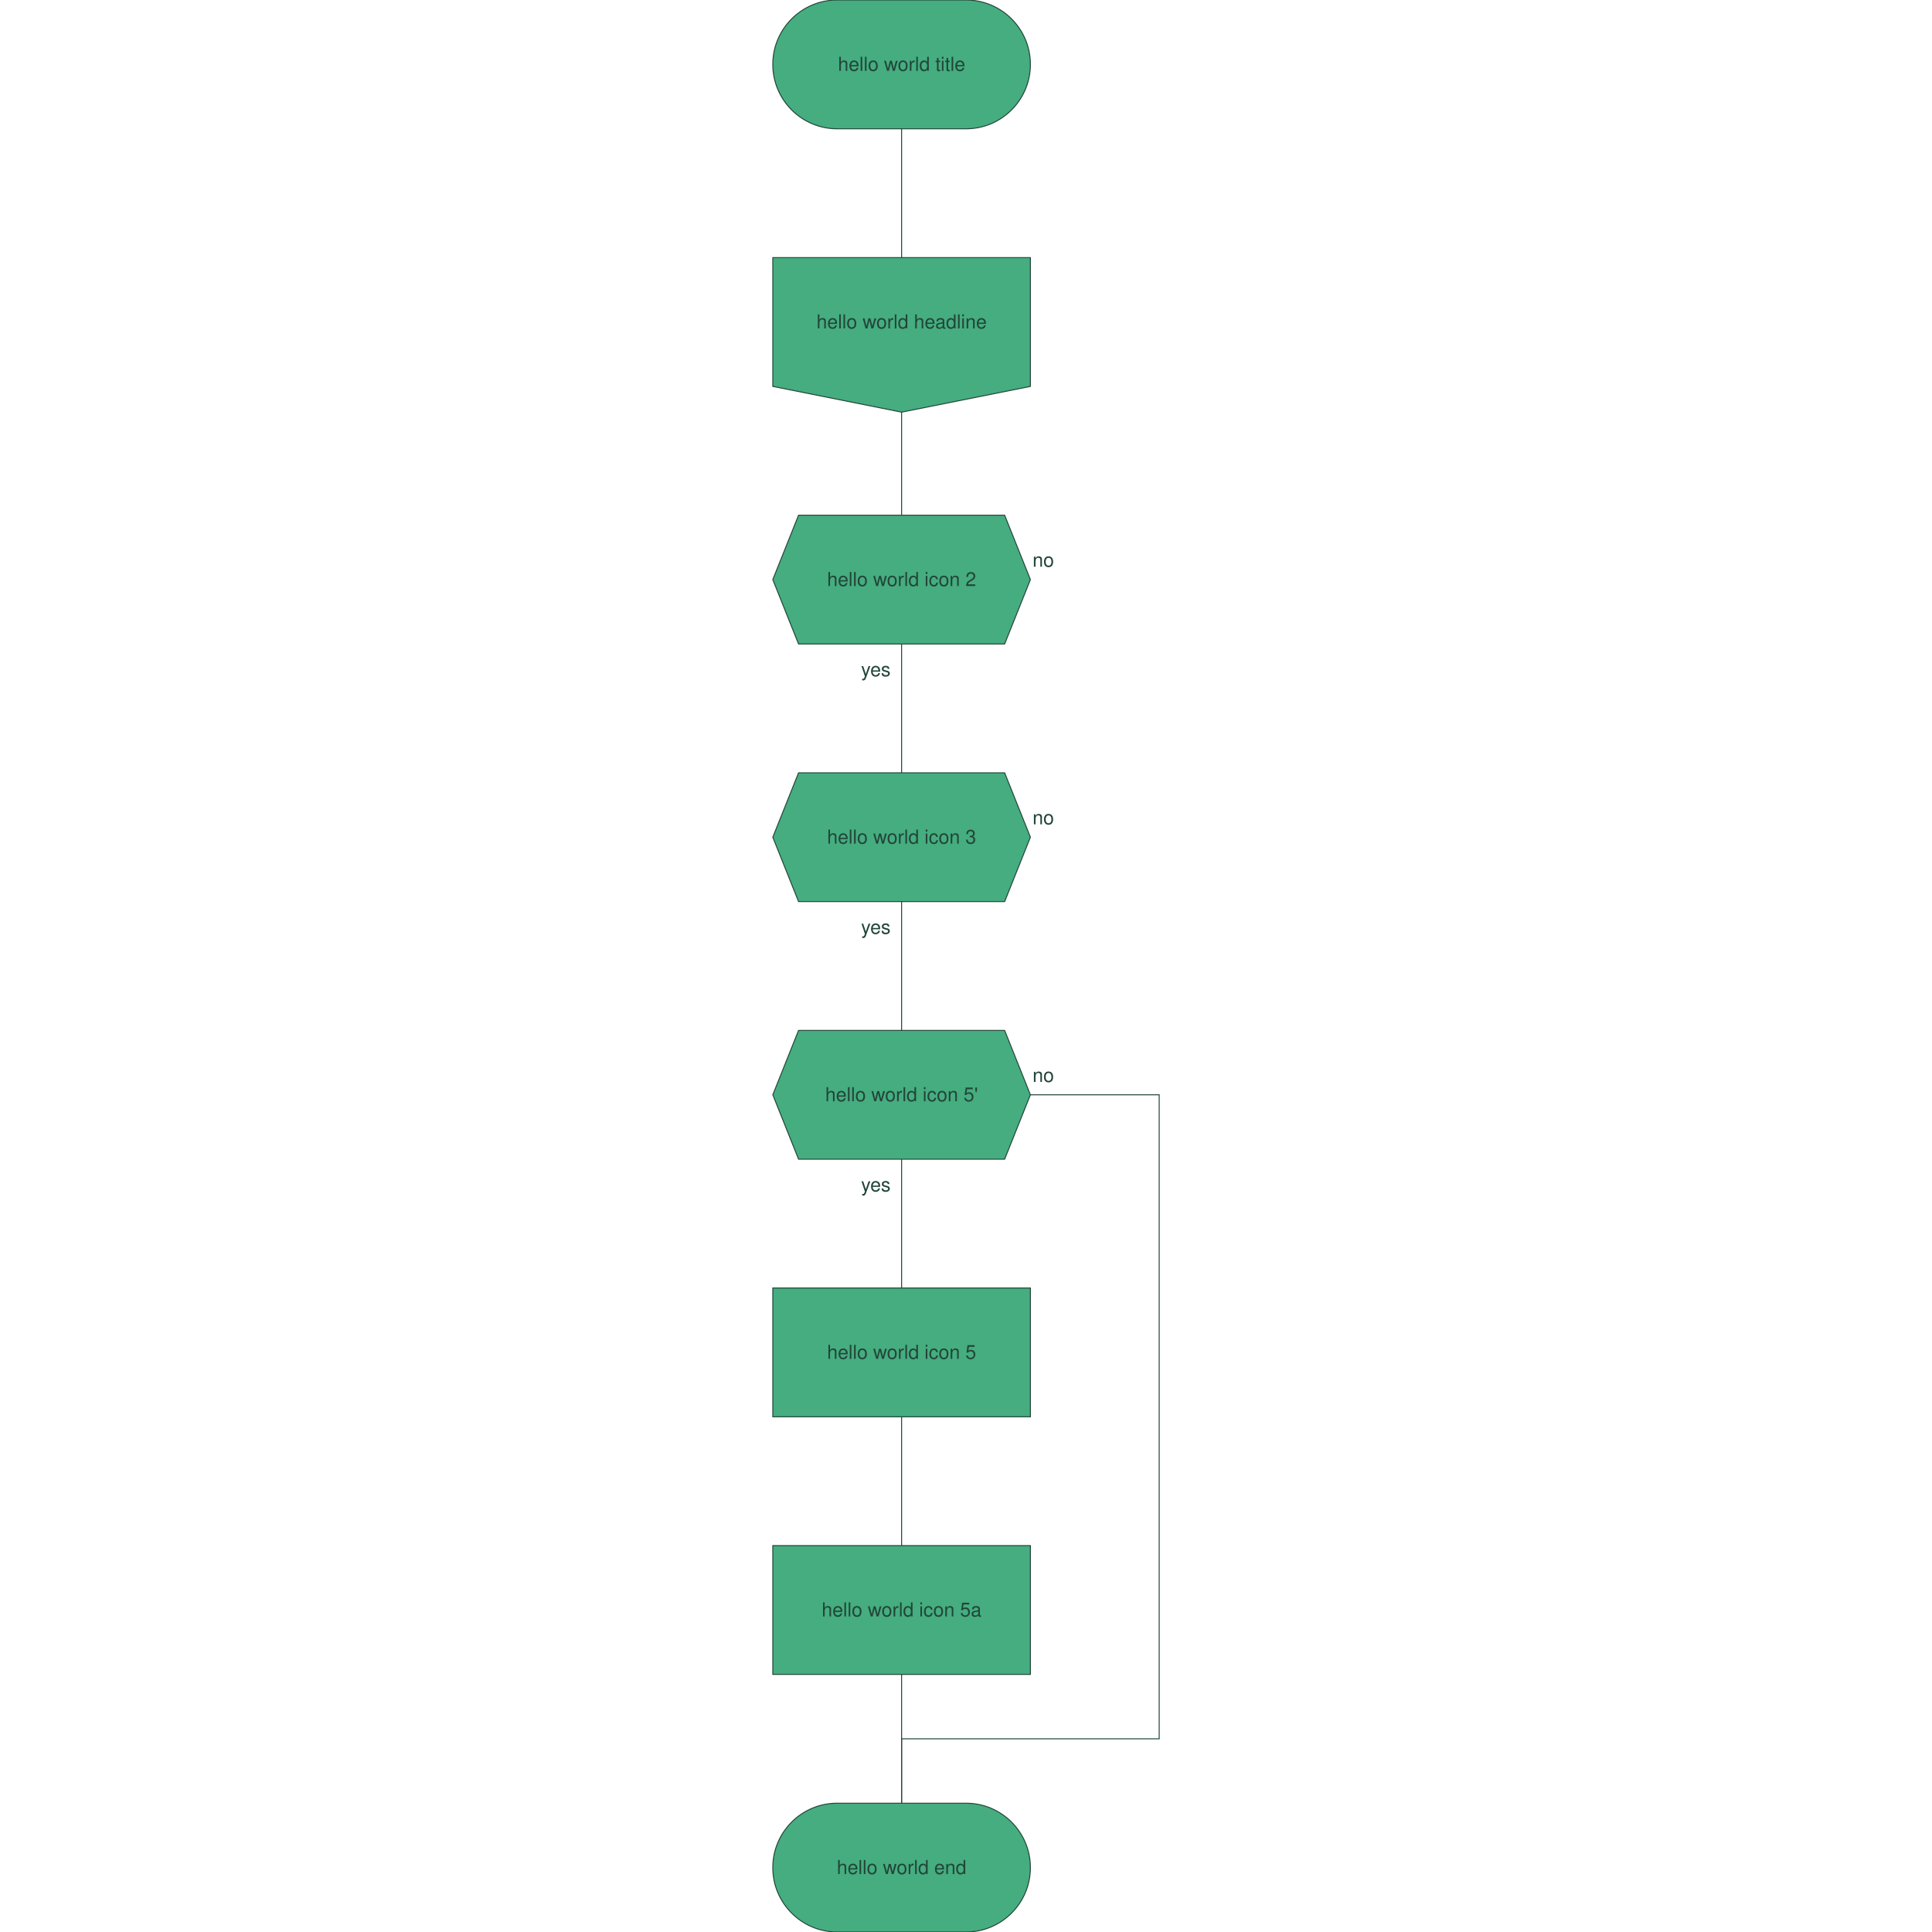
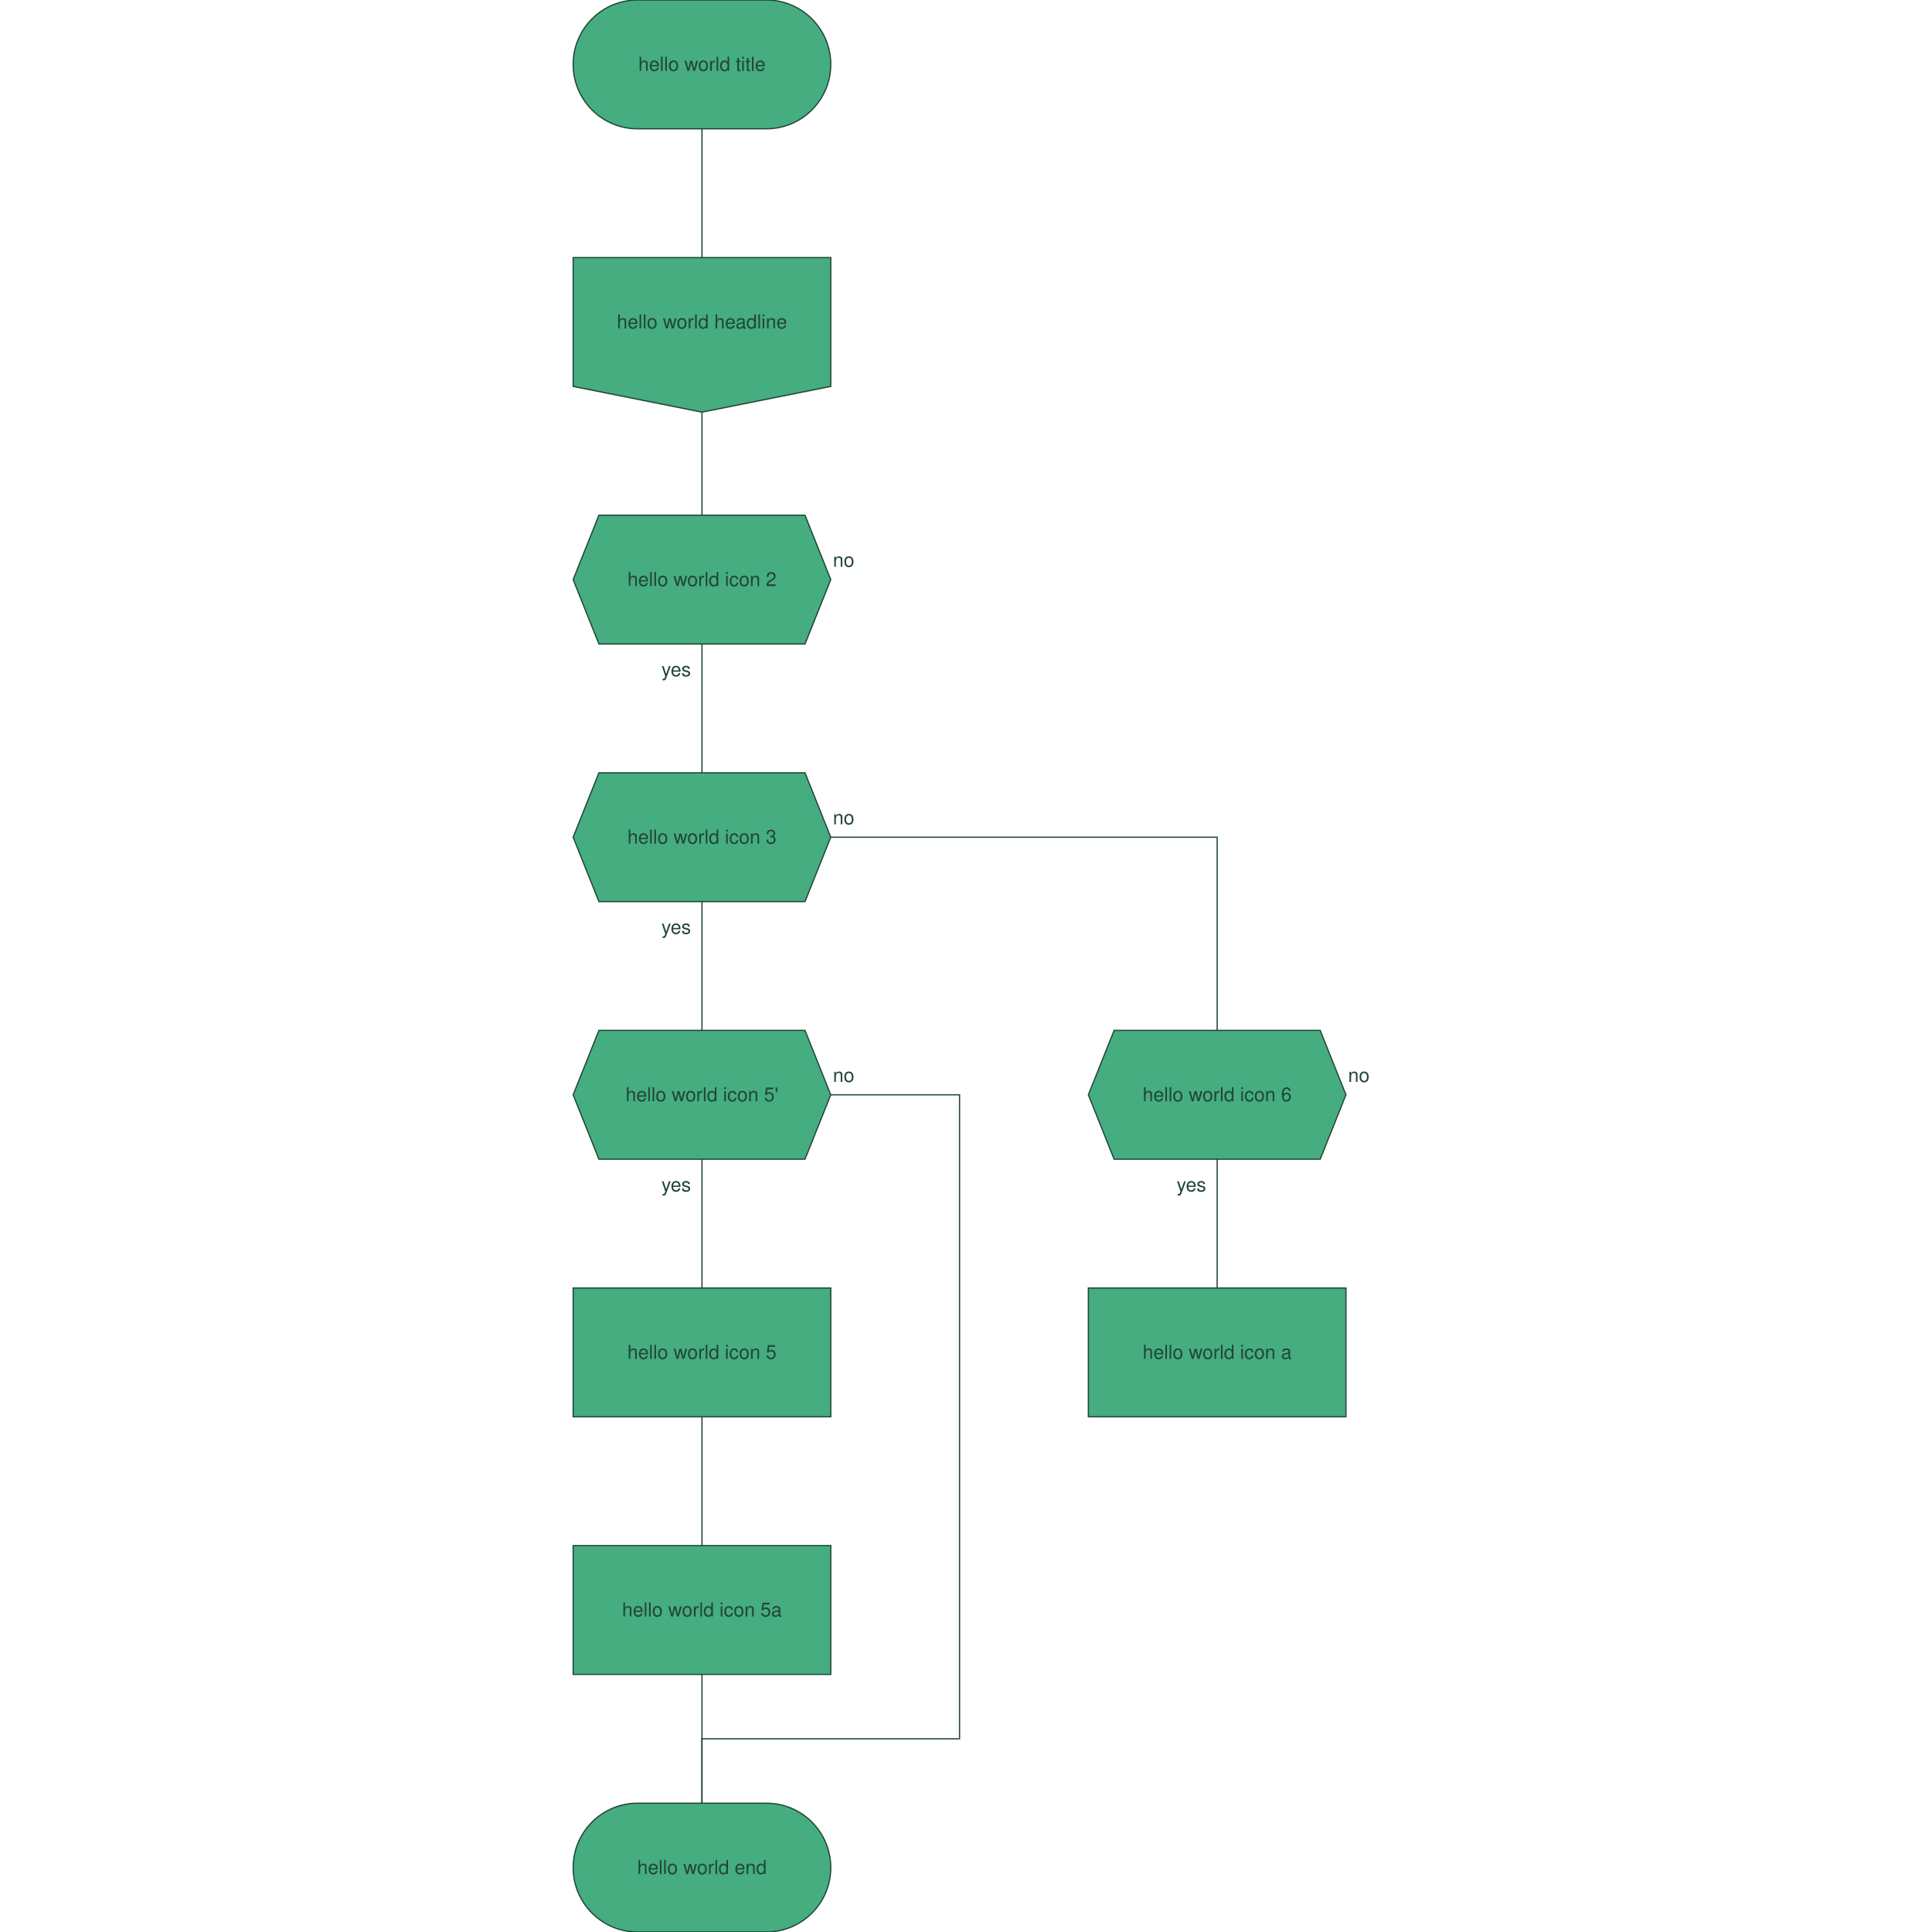
<svg xmlns="http://www.w3.org/2000/svg" font-size="1" viewBox="0.0 0.0 1000.0 1000.0" stroke="rgb(0,0,0)" width="1000" stroke-opacity="1" height="1000" version="1.1">
  <defs />
-   <g stroke-linejoin="miter" fill-opacity="0.0" fill="rgb(0,0,0)" stroke="rgb(34,69,57)" stroke-linecap="butt" stroke-miterlimit="10.0" stroke-opacity="1.0" stroke-width="0.5">
-     <path d="M 466.667,833.333 v 133.333 " />
+   <g stroke-linejoin="miter" fill-opacity="0.0" fill="rgb(0,0,0)" stroke="rgb(34,69,57)" stroke-linecap="butt" stroke-miterlimit="10.0" stroke-opacity="1.0" stroke-width="0.638">
+     <path d="M 630,566.667 v 133.333 " />
  </g>
-   <g stroke-linejoin="miter" fill-opacity="0.0" fill="rgb(0,0,0)" stroke="rgb(34,69,57)" stroke-linecap="butt" stroke-miterlimit="10.0" stroke-opacity="1.0" stroke-width="0.5">
-     <path d="M 466.667,700 v 133.333 " />
+   <g stroke-linejoin="miter" fill-opacity="0.0" fill="rgb(0,0,0)" stroke="rgb(34,69,57)" stroke-linecap="butt" stroke-miterlimit="10.0" stroke-opacity="1.0" stroke-width="0.638">
+     <path d="M 363.333,833.333 v 133.333 " />
  </g>
-   <g stroke-linejoin="miter" fill-opacity="0.0" fill="rgb(0,0,0)" stroke="rgb(34,69,57)" stroke-linecap="butt" stroke-miterlimit="10.0" stroke-opacity="1.0" stroke-width="0.5">
-     <path d="M 466.667,566.667 h 133.333 v 333.333 h -133.333 v 66.667 " />
+   <g stroke-linejoin="miter" fill-opacity="0.0" fill="rgb(0,0,0)" stroke="rgb(34,69,57)" stroke-linecap="butt" stroke-miterlimit="10.0" stroke-opacity="1.0" stroke-width="0.638">
+     <path d="M 363.333,700 v 133.333 " />
  </g>
-   <g stroke-linejoin="miter" fill-opacity="0.0" fill="rgb(0,0,0)" stroke="rgb(34,69,57)" stroke-linecap="butt" stroke-miterlimit="10.0" stroke-opacity="1.0" stroke-width="0.5">
-     <path d="M 466.667,566.667 v 133.333 " />
+   <g stroke-linejoin="miter" fill-opacity="0.0" fill="rgb(0,0,0)" stroke="rgb(34,69,57)" stroke-linecap="butt" stroke-miterlimit="10.0" stroke-opacity="1.0" stroke-width="0.638">
+     <path d="M 363.333,566.667 h 133.333 v 333.333 h -133.333 v 66.667 " />
  </g>
-   <g stroke-linejoin="miter" fill-opacity="0.0" fill="rgb(0,0,0)" stroke="rgb(34,69,57)" stroke-linecap="butt" stroke-miterlimit="10.0" stroke-opacity="1.0" stroke-width="0.5">
-     <path d="M 466.667,433.333 v 133.333 " />
+   <g stroke-linejoin="miter" fill-opacity="0.0" fill="rgb(0,0,0)" stroke="rgb(34,69,57)" stroke-linecap="butt" stroke-miterlimit="10.0" stroke-opacity="1.0" stroke-width="0.638">
+     <path d="M 363.333,566.667 v 133.333 " />
  </g>
-   <g stroke-linejoin="miter" fill-opacity="0.0" fill="rgb(0,0,0)" stroke="rgb(34,69,57)" stroke-linecap="butt" stroke-miterlimit="10.0" stroke-opacity="1.0" stroke-width="0.5">
-     <path d="M 466.667,300 v 133.333 " />
+   <g stroke-linejoin="miter" fill-opacity="0.0" fill="rgb(0,0,0)" stroke="rgb(34,69,57)" stroke-linecap="butt" stroke-miterlimit="10.0" stroke-opacity="1.0" stroke-width="0.638">
+     <path d="M 363.333,433.333 h 266.667 v 133.333 " />
  </g>
-   <g stroke-linejoin="miter" fill-opacity="0.0" fill="rgb(0,0,0)" stroke="rgb(34,69,57)" stroke-linecap="butt" stroke-miterlimit="10.0" stroke-opacity="1.0" stroke-width="0.5">
-     <path d="M 466.667,166.667 v 133.333 " />
+   <g stroke-linejoin="miter" fill-opacity="0.0" fill="rgb(0,0,0)" stroke="rgb(34,69,57)" stroke-linecap="butt" stroke-miterlimit="10.0" stroke-opacity="1.0" stroke-width="0.638">
+     <path d="M 363.333,433.333 v 133.333 " />
  </g>
-   <g stroke-linejoin="miter" fill-opacity="0.0" fill="rgb(0,0,0)" stroke="rgb(34,69,57)" stroke-linecap="butt" stroke-miterlimit="10.0" stroke-opacity="1.0" stroke-width="0.5">
-     <path d="M 466.667,33.333 v 133.333 " />
+   <g stroke-linejoin="miter" fill-opacity="0.0" fill="rgb(0,0,0)" stroke="rgb(34,69,57)" stroke-linecap="butt" stroke-miterlimit="10.0" stroke-opacity="1.0" stroke-width="0.638">
+     <path d="M 363.333,300 v 133.333 " />
  </g>
-   <g stroke-linejoin="miter" fill-opacity="1.0" fill="rgb(69,173,127)" stroke="rgb(34,69,57)" stroke-linecap="butt" stroke-miterlimit="10.0" stroke-opacity="1.0" stroke-width="0.5">
-     <path d="M 533.333,966.667 h 0 c 0,-18.41 -14.924,-33.333 -33.333 -33.333h -66.667 c -18.41,-0 -33.333,14.924 -33.333 33.333h 0 c -0,18.41 14.924,33.333 33.333 33.333h 66.667 c 18.41,0 33.333,-14.924 33.333 -33.333Z" />
+   <g stroke-linejoin="miter" fill-opacity="0.0" fill="rgb(0,0,0)" stroke="rgb(34,69,57)" stroke-linecap="butt" stroke-miterlimit="10.0" stroke-opacity="1.0" stroke-width="0.638">
+     <path d="M 363.333,166.667 v 133.333 " />
  </g>
-   <g stroke-linejoin="miter" fill-opacity="1.0" font-size="10.0px" fill="rgb(34,69,57)" stroke="rgb(0,0,0)" font-weight="300" font-family="helvetica" stroke-linecap="butt" stroke-miterlimit="10.0" stroke-opacity="1.0" stroke-width="1.789">
-     <text transform="matrix(1,0,0,1,466.6667,966.6667)" stroke="none" dominant-baseline="middle" text-anchor="middle">hello world end</text>
+   <g stroke-linejoin="miter" fill-opacity="0.0" fill="rgb(0,0,0)" stroke="rgb(34,69,57)" stroke-linecap="butt" stroke-miterlimit="10.0" stroke-opacity="1.0" stroke-width="0.638">
+     <path d="M 363.333,33.333 v 133.333 " />
  </g>
-   <g stroke-linejoin="miter" fill-opacity="1.0" fill="rgb(69,173,127)" stroke="rgb(34,69,57)" stroke-linecap="butt" stroke-miterlimit="10.0" stroke-opacity="1.0" stroke-width="0.5">
-     <path d="M 533.333,866.667 l -0,-66.667 h -133.333 l -0,66.667 Z" />
+   <g stroke-linejoin="miter" fill-opacity="1.0" fill="rgb(69,173,127)" stroke="rgb(34,69,57)" stroke-linecap="butt" stroke-miterlimit="10.0" stroke-opacity="1.0" stroke-width="0.638">
+     <path d="M 696.667,733.333 l -0,-66.667 h -133.333 l -0,66.667 Z" />
  </g>
-   <g stroke-linejoin="miter" fill-opacity="1.0" font-size="10.0px" fill="rgb(34,69,57)" stroke="rgb(0,0,0)" font-weight="300" font-family="helvetica" stroke-linecap="butt" stroke-miterlimit="10.0" stroke-opacity="1.0" stroke-width="1.789">
-     <text transform="matrix(1,0,0,1,466.6667,833.3333)" stroke="none" dominant-baseline="middle" text-anchor="middle">hello world icon 5a</text>
+   <g stroke-linejoin="miter" fill-opacity="1.0" font-size="10.0px" fill="rgb(34,69,57)" stroke="rgb(0,0,0)" font-weight="300" font-family="helvetica" stroke-linecap="butt" stroke-miterlimit="10.0" stroke-opacity="1.0" stroke-width="2.551">
+     <text transform="matrix(1,0,0,1,630,700)" stroke="none" dominant-baseline="middle" text-anchor="middle">hello world icon a</text>
  </g>
-   <g stroke-linejoin="miter" fill-opacity="1.0" fill="rgb(69,173,127)" stroke="rgb(34,69,57)" stroke-linecap="butt" stroke-miterlimit="10.0" stroke-opacity="1.0" stroke-width="0.5">
-     <path d="M 533.333,733.333 l -0,-66.667 h -133.333 l -0,66.667 Z" />
+   <g stroke-linejoin="miter" fill-opacity="1.0" fill="rgb(69,173,127)" stroke="rgb(34,69,57)" stroke-linecap="butt" stroke-miterlimit="10.0" stroke-opacity="1.0" stroke-width="0.638">
+     <path d="M 576.667,600 l -13.333,-33.333 l 13.333,-33.333 h 106.667 l 13.333,33.333 l -13.333,33.333 h -106.667 Z" />
  </g>
-   <g stroke-linejoin="miter" fill-opacity="1.0" font-size="10.0px" fill="rgb(34,69,57)" stroke="rgb(0,0,0)" font-weight="300" font-family="helvetica" stroke-linecap="butt" stroke-miterlimit="10.0" stroke-opacity="1.0" stroke-width="1.789">
-     <text transform="matrix(1,0,0,1,466.6667,700)" stroke="none" dominant-baseline="middle" text-anchor="middle">hello world icon 5</text>
+   <g stroke-linejoin="miter" fill-opacity="1.0" font-size="10.0px" fill="rgb(34,69,57)" stroke="rgb(0,0,0)" font-weight="300" font-family="helvetica" stroke-linecap="butt" stroke-miterlimit="10.0" stroke-opacity="1.0" stroke-width="2.551">
+     <text transform="matrix(1,0,0,1,703.3333,556.6667)" stroke="none" dominant-baseline="middle" text-anchor="middle">no</text>
  </g>
-   <g stroke-linejoin="miter" fill-opacity="1.0" fill="rgb(69,173,127)" stroke="rgb(34,69,57)" stroke-linecap="butt" stroke-miterlimit="10.0" stroke-opacity="1.0" stroke-width="0.5">
-     <path d="M 413.333,600 l -13.333,-33.333 l 13.333,-33.333 h 106.667 l 13.333,33.333 l -13.333,33.333 h -106.667 Z" />
+   <g stroke-linejoin="miter" fill-opacity="1.0" font-size="10.0px" fill="rgb(34,69,57)" stroke="rgb(0,0,0)" font-weight="300" font-family="helvetica" stroke-linecap="butt" stroke-miterlimit="10.0" stroke-opacity="1.0" stroke-width="2.551">
+     <text transform="matrix(1,0,0,1,616.6667,613.3333)" stroke="none" dominant-baseline="middle" text-anchor="middle">yes</text>
  </g>
-   <g stroke-linejoin="miter" fill-opacity="1.0" font-size="10.0px" fill="rgb(34,69,57)" stroke="rgb(0,0,0)" font-weight="300" font-family="helvetica" stroke-linecap="butt" stroke-miterlimit="10.0" stroke-opacity="1.0" stroke-width="1.789">
-     <text transform="matrix(1,0,0,1,540,556.6667)" stroke="none" dominant-baseline="middle" text-anchor="middle">no</text>
+   <g stroke-linejoin="miter" fill-opacity="1.0" font-size="10.0px" fill="rgb(34,69,57)" stroke="rgb(0,0,0)" font-weight="300" font-family="helvetica" stroke-linecap="butt" stroke-miterlimit="10.0" stroke-opacity="1.0" stroke-width="2.551">
+     <text transform="matrix(1,0,0,1,630,566.6667)" stroke="none" dominant-baseline="middle" text-anchor="middle">hello world icon 6</text>
  </g>
-   <g stroke-linejoin="miter" fill-opacity="1.0" font-size="10.0px" fill="rgb(34,69,57)" stroke="rgb(0,0,0)" font-weight="300" font-family="helvetica" stroke-linecap="butt" stroke-miterlimit="10.0" stroke-opacity="1.0" stroke-width="1.789">
-     <text transform="matrix(1,0,0,1,453.3333,613.3333)" stroke="none" dominant-baseline="middle" text-anchor="middle">yes</text>
+   <g stroke-linejoin="miter" fill-opacity="1.0" fill="rgb(69,173,127)" stroke="rgb(34,69,57)" stroke-linecap="butt" stroke-miterlimit="10.0" stroke-opacity="1.0" stroke-width="0.638">
+     <path d="M 430,966.667 h 0 c 0,-18.41 -14.924,-33.333 -33.333 -33.333h -66.667 c -18.41,-0 -33.333,14.924 -33.333 33.333h 0 c -0,18.41 14.924,33.333 33.333 33.333h 66.667 c 18.41,0 33.333,-14.924 33.333 -33.333Z" />
  </g>
-   <g stroke-linejoin="miter" fill-opacity="1.0" font-size="10.0px" fill="rgb(34,69,57)" stroke="rgb(0,0,0)" font-weight="300" font-family="helvetica" stroke-linecap="butt" stroke-miterlimit="10.0" stroke-opacity="1.0" stroke-width="1.789">
-     <text transform="matrix(1,0,0,1,466.6667,566.6667)" stroke="none" dominant-baseline="middle" text-anchor="middle">hello world icon 5'</text>
+   <g stroke-linejoin="miter" fill-opacity="1.0" font-size="10.0px" fill="rgb(34,69,57)" stroke="rgb(0,0,0)" font-weight="300" font-family="helvetica" stroke-linecap="butt" stroke-miterlimit="10.0" stroke-opacity="1.0" stroke-width="2.551">
+     <text transform="matrix(1,0,0,1,363.3333,966.6667)" stroke="none" dominant-baseline="middle" text-anchor="middle">hello world end</text>
  </g>
-   <g stroke-linejoin="miter" fill-opacity="1.0" fill="rgb(69,173,127)" stroke="rgb(34,69,57)" stroke-linecap="butt" stroke-miterlimit="10.0" stroke-opacity="1.0" stroke-width="0.5">
-     <path d="M 413.333,466.667 l -13.333,-33.333 l 13.333,-33.333 h 106.667 l 13.333,33.333 l -13.333,33.333 h -106.667 Z" />
+   <g stroke-linejoin="miter" fill-opacity="1.0" fill="rgb(69,173,127)" stroke="rgb(34,69,57)" stroke-linecap="butt" stroke-miterlimit="10.0" stroke-opacity="1.0" stroke-width="0.638">
+     <path d="M 430,866.667 l -0,-66.667 h -133.333 l -0,66.667 Z" />
  </g>
-   <g stroke-linejoin="miter" fill-opacity="1.0" font-size="10.0px" fill="rgb(34,69,57)" stroke="rgb(0,0,0)" font-weight="300" font-family="helvetica" stroke-linecap="butt" stroke-miterlimit="10.0" stroke-opacity="1.0" stroke-width="1.789">
-     <text transform="matrix(1,0,0,1,540,423.3333)" stroke="none" dominant-baseline="middle" text-anchor="middle">no</text>
+   <g stroke-linejoin="miter" fill-opacity="1.0" font-size="10.0px" fill="rgb(34,69,57)" stroke="rgb(0,0,0)" font-weight="300" font-family="helvetica" stroke-linecap="butt" stroke-miterlimit="10.0" stroke-opacity="1.0" stroke-width="2.551">
+     <text transform="matrix(1,0,0,1,363.3333,833.3333)" stroke="none" dominant-baseline="middle" text-anchor="middle">hello world icon 5a</text>
  </g>
-   <g stroke-linejoin="miter" fill-opacity="1.0" font-size="10.0px" fill="rgb(34,69,57)" stroke="rgb(0,0,0)" font-weight="300" font-family="helvetica" stroke-linecap="butt" stroke-miterlimit="10.0" stroke-opacity="1.0" stroke-width="1.789">
-     <text transform="matrix(1,0,0,1,453.3333,480)" stroke="none" dominant-baseline="middle" text-anchor="middle">yes</text>
+   <g stroke-linejoin="miter" fill-opacity="1.0" fill="rgb(69,173,127)" stroke="rgb(34,69,57)" stroke-linecap="butt" stroke-miterlimit="10.0" stroke-opacity="1.0" stroke-width="0.638">
+     <path d="M 430,733.333 l -0,-66.667 h -133.333 l -0,66.667 Z" />
  </g>
-   <g stroke-linejoin="miter" fill-opacity="1.0" font-size="10.0px" fill="rgb(34,69,57)" stroke="rgb(0,0,0)" font-weight="300" font-family="helvetica" stroke-linecap="butt" stroke-miterlimit="10.0" stroke-opacity="1.0" stroke-width="1.789">
-     <text transform="matrix(1,0,0,1,466.6667,433.3333)" stroke="none" dominant-baseline="middle" text-anchor="middle">hello world icon 3</text>
+   <g stroke-linejoin="miter" fill-opacity="1.0" font-size="10.0px" fill="rgb(34,69,57)" stroke="rgb(0,0,0)" font-weight="300" font-family="helvetica" stroke-linecap="butt" stroke-miterlimit="10.0" stroke-opacity="1.0" stroke-width="2.551">
+     <text transform="matrix(1,0,0,1,363.3333,700)" stroke="none" dominant-baseline="middle" text-anchor="middle">hello world icon 5</text>
  </g>
-   <g stroke-linejoin="miter" fill-opacity="1.0" fill="rgb(69,173,127)" stroke="rgb(34,69,57)" stroke-linecap="butt" stroke-miterlimit="10.0" stroke-opacity="1.0" stroke-width="0.5">
-     <path d="M 413.333,333.333 l -13.333,-33.333 l 13.333,-33.333 h 106.667 l 13.333,33.333 l -13.333,33.333 h -106.667 Z" />
+   <g stroke-linejoin="miter" fill-opacity="1.0" fill="rgb(69,173,127)" stroke="rgb(34,69,57)" stroke-linecap="butt" stroke-miterlimit="10.0" stroke-opacity="1.0" stroke-width="0.638">
+     <path d="M 310,600 l -13.333,-33.333 l 13.333,-33.333 h 106.667 l 13.333,33.333 l -13.333,33.333 h -106.667 Z" />
  </g>
-   <g stroke-linejoin="miter" fill-opacity="1.0" font-size="10.0px" fill="rgb(34,69,57)" stroke="rgb(0,0,0)" font-weight="300" font-family="helvetica" stroke-linecap="butt" stroke-miterlimit="10.0" stroke-opacity="1.0" stroke-width="1.789">
-     <text transform="matrix(1,0,0,1,540,290)" stroke="none" dominant-baseline="middle" text-anchor="middle">no</text>
+   <g stroke-linejoin="miter" fill-opacity="1.0" font-size="10.0px" fill="rgb(34,69,57)" stroke="rgb(0,0,0)" font-weight="300" font-family="helvetica" stroke-linecap="butt" stroke-miterlimit="10.0" stroke-opacity="1.0" stroke-width="2.551">
+     <text transform="matrix(1,0,0,1,436.6667,556.6667)" stroke="none" dominant-baseline="middle" text-anchor="middle">no</text>
  </g>
-   <g stroke-linejoin="miter" fill-opacity="1.0" font-size="10.0px" fill="rgb(34,69,57)" stroke="rgb(0,0,0)" font-weight="300" font-family="helvetica" stroke-linecap="butt" stroke-miterlimit="10.0" stroke-opacity="1.0" stroke-width="1.789">
-     <text transform="matrix(1,0,0,1,453.3333,346.6667)" stroke="none" dominant-baseline="middle" text-anchor="middle">yes</text>
+   <g stroke-linejoin="miter" fill-opacity="1.0" font-size="10.0px" fill="rgb(34,69,57)" stroke="rgb(0,0,0)" font-weight="300" font-family="helvetica" stroke-linecap="butt" stroke-miterlimit="10.0" stroke-opacity="1.0" stroke-width="2.551">
+     <text transform="matrix(1,0,0,1,350,613.3333)" stroke="none" dominant-baseline="middle" text-anchor="middle">yes</text>
  </g>
-   <g stroke-linejoin="miter" fill-opacity="1.0" font-size="10.0px" fill="rgb(34,69,57)" stroke="rgb(0,0,0)" font-weight="300" font-family="helvetica" stroke-linecap="butt" stroke-miterlimit="10.0" stroke-opacity="1.0" stroke-width="1.789">
-     <text transform="matrix(1,0,0,1,466.6667,300)" stroke="none" dominant-baseline="middle" text-anchor="middle">hello world icon 2</text>
+   <g stroke-linejoin="miter" fill-opacity="1.0" font-size="10.0px" fill="rgb(34,69,57)" stroke="rgb(0,0,0)" font-weight="300" font-family="helvetica" stroke-linecap="butt" stroke-miterlimit="10.0" stroke-opacity="1.0" stroke-width="2.551">
+     <text transform="matrix(1,0,0,1,363.3333,566.6667)" stroke="none" dominant-baseline="middle" text-anchor="middle">hello world icon 5'</text>
  </g>
-   <g stroke-linejoin="miter" fill-opacity="1.0" fill="rgb(69,173,127)" stroke="rgb(34,69,57)" stroke-linecap="butt" stroke-miterlimit="10.0" stroke-opacity="1.0" stroke-width="0.5">
-     <path d="M 400,200 v -66.667 h 133.333 v 66.667 l -66.667,13.333 Z" />
+   <g stroke-linejoin="miter" fill-opacity="1.0" fill="rgb(69,173,127)" stroke="rgb(34,69,57)" stroke-linecap="butt" stroke-miterlimit="10.0" stroke-opacity="1.0" stroke-width="0.638">
+     <path d="M 310,466.667 l -13.333,-33.333 l 13.333,-33.333 h 106.667 l 13.333,33.333 l -13.333,33.333 h -106.667 Z" />
  </g>
-   <g stroke-linejoin="miter" fill-opacity="1.0" font-size="10.0px" fill="rgb(34,69,57)" stroke="rgb(0,0,0)" font-weight="300" font-family="helvetica" stroke-linecap="butt" stroke-miterlimit="10.0" stroke-opacity="1.0" stroke-width="1.789">
-     <text transform="matrix(1,0,0,1,466.6667,166.6667)" stroke="none" dominant-baseline="middle" text-anchor="middle">hello world headline</text>
+   <g stroke-linejoin="miter" fill-opacity="1.0" font-size="10.0px" fill="rgb(34,69,57)" stroke="rgb(0,0,0)" font-weight="300" font-family="helvetica" stroke-linecap="butt" stroke-miterlimit="10.0" stroke-opacity="1.0" stroke-width="2.551">
+     <text transform="matrix(1,0,0,1,436.6667,423.3333)" stroke="none" dominant-baseline="middle" text-anchor="middle">no</text>
  </g>
-   <g stroke-linejoin="miter" fill-opacity="1.0" fill="rgb(69,173,127)" stroke="rgb(34,69,57)" stroke-linecap="butt" stroke-miterlimit="10.0" stroke-opacity="1.0" stroke-width="0.5">
-     <path d="M 533.333,33.333 h 0 c 0,-18.41 -14.924,-33.333 -33.333 -33.333h -66.667 c -18.41,-0 -33.333,14.924 -33.333 33.333h 0 c -0,18.41 14.924,33.333 33.333 33.333h 66.667 c 18.41,0 33.333,-14.924 33.333 -33.333Z" />
+   <g stroke-linejoin="miter" fill-opacity="1.0" font-size="10.0px" fill="rgb(34,69,57)" stroke="rgb(0,0,0)" font-weight="300" font-family="helvetica" stroke-linecap="butt" stroke-miterlimit="10.0" stroke-opacity="1.0" stroke-width="2.551">
+     <text transform="matrix(1,0,0,1,350,480)" stroke="none" dominant-baseline="middle" text-anchor="middle">yes</text>
  </g>
-   <g stroke-linejoin="miter" fill-opacity="1.0" font-size="10.0px" fill="rgb(34,69,57)" stroke="rgb(0,0,0)" font-weight="300" font-family="helvetica" stroke-linecap="butt" stroke-miterlimit="10.0" stroke-opacity="1.0" stroke-width="1.789">
-     <text transform="matrix(1,0,0,1,466.6667,33.3333)" stroke="none" dominant-baseline="middle" text-anchor="middle">hello world title</text>
+   <g stroke-linejoin="miter" fill-opacity="1.0" font-size="10.0px" fill="rgb(34,69,57)" stroke="rgb(0,0,0)" font-weight="300" font-family="helvetica" stroke-linecap="butt" stroke-miterlimit="10.0" stroke-opacity="1.0" stroke-width="2.551">
+     <text transform="matrix(1,0,0,1,363.3333,433.3333)" stroke="none" dominant-baseline="middle" text-anchor="middle">hello world icon 3</text>
+   </g>
+   <g stroke-linejoin="miter" fill-opacity="1.0" fill="rgb(69,173,127)" stroke="rgb(34,69,57)" stroke-linecap="butt" stroke-miterlimit="10.0" stroke-opacity="1.0" stroke-width="0.638">
+     <path d="M 310,333.333 l -13.333,-33.333 l 13.333,-33.333 h 106.667 l 13.333,33.333 l -13.333,33.333 h -106.667 Z" />
+   </g>
+   <g stroke-linejoin="miter" fill-opacity="1.0" font-size="10.0px" fill="rgb(34,69,57)" stroke="rgb(0,0,0)" font-weight="300" font-family="helvetica" stroke-linecap="butt" stroke-miterlimit="10.0" stroke-opacity="1.0" stroke-width="2.551">
+     <text transform="matrix(1,0,0,1,436.6667,290)" stroke="none" dominant-baseline="middle" text-anchor="middle">no</text>
+   </g>
+   <g stroke-linejoin="miter" fill-opacity="1.0" font-size="10.0px" fill="rgb(34,69,57)" stroke="rgb(0,0,0)" font-weight="300" font-family="helvetica" stroke-linecap="butt" stroke-miterlimit="10.0" stroke-opacity="1.0" stroke-width="2.551">
+     <text transform="matrix(1,0,0,1,350,346.6667)" stroke="none" dominant-baseline="middle" text-anchor="middle">yes</text>
+   </g>
+   <g stroke-linejoin="miter" fill-opacity="1.0" font-size="10.0px" fill="rgb(34,69,57)" stroke="rgb(0,0,0)" font-weight="300" font-family="helvetica" stroke-linecap="butt" stroke-miterlimit="10.0" stroke-opacity="1.0" stroke-width="2.551">
+     <text transform="matrix(1,0,0,1,363.3333,300)" stroke="none" dominant-baseline="middle" text-anchor="middle">hello world icon 2</text>
+   </g>
+   <g stroke-linejoin="miter" fill-opacity="1.0" fill="rgb(69,173,127)" stroke="rgb(34,69,57)" stroke-linecap="butt" stroke-miterlimit="10.0" stroke-opacity="1.0" stroke-width="0.638">
+     <path d="M 296.667,200 v -66.667 h 133.333 v 66.667 l -66.667,13.333 Z" />
+   </g>
+   <g stroke-linejoin="miter" fill-opacity="1.0" font-size="10.0px" fill="rgb(34,69,57)" stroke="rgb(0,0,0)" font-weight="300" font-family="helvetica" stroke-linecap="butt" stroke-miterlimit="10.0" stroke-opacity="1.0" stroke-width="2.551">
+     <text transform="matrix(1,0,0,1,363.3333,166.6667)" stroke="none" dominant-baseline="middle" text-anchor="middle">hello world headline</text>
+   </g>
+   <g stroke-linejoin="miter" fill-opacity="1.0" fill="rgb(69,173,127)" stroke="rgb(34,69,57)" stroke-linecap="butt" stroke-miterlimit="10.0" stroke-opacity="1.0" stroke-width="0.638">
+     <path d="M 430,33.333 h 0 c 0,-18.41 -14.924,-33.333 -33.333 -33.333h -66.667 c -18.41,-0 -33.333,14.924 -33.333 33.333h 0 c -0,18.41 14.924,33.333 33.333 33.333h 66.667 c 18.41,0 33.333,-14.924 33.333 -33.333Z" />
+   </g>
+   <g stroke-linejoin="miter" fill-opacity="1.0" font-size="10.0px" fill="rgb(34,69,57)" stroke="rgb(0,0,0)" font-weight="300" font-family="helvetica" stroke-linecap="butt" stroke-miterlimit="10.0" stroke-opacity="1.0" stroke-width="2.551">
+     <text transform="matrix(1,0,0,1,363.3333,33.3333)" stroke="none" dominant-baseline="middle" text-anchor="middle">hello world title</text>
  </g>
</svg>
